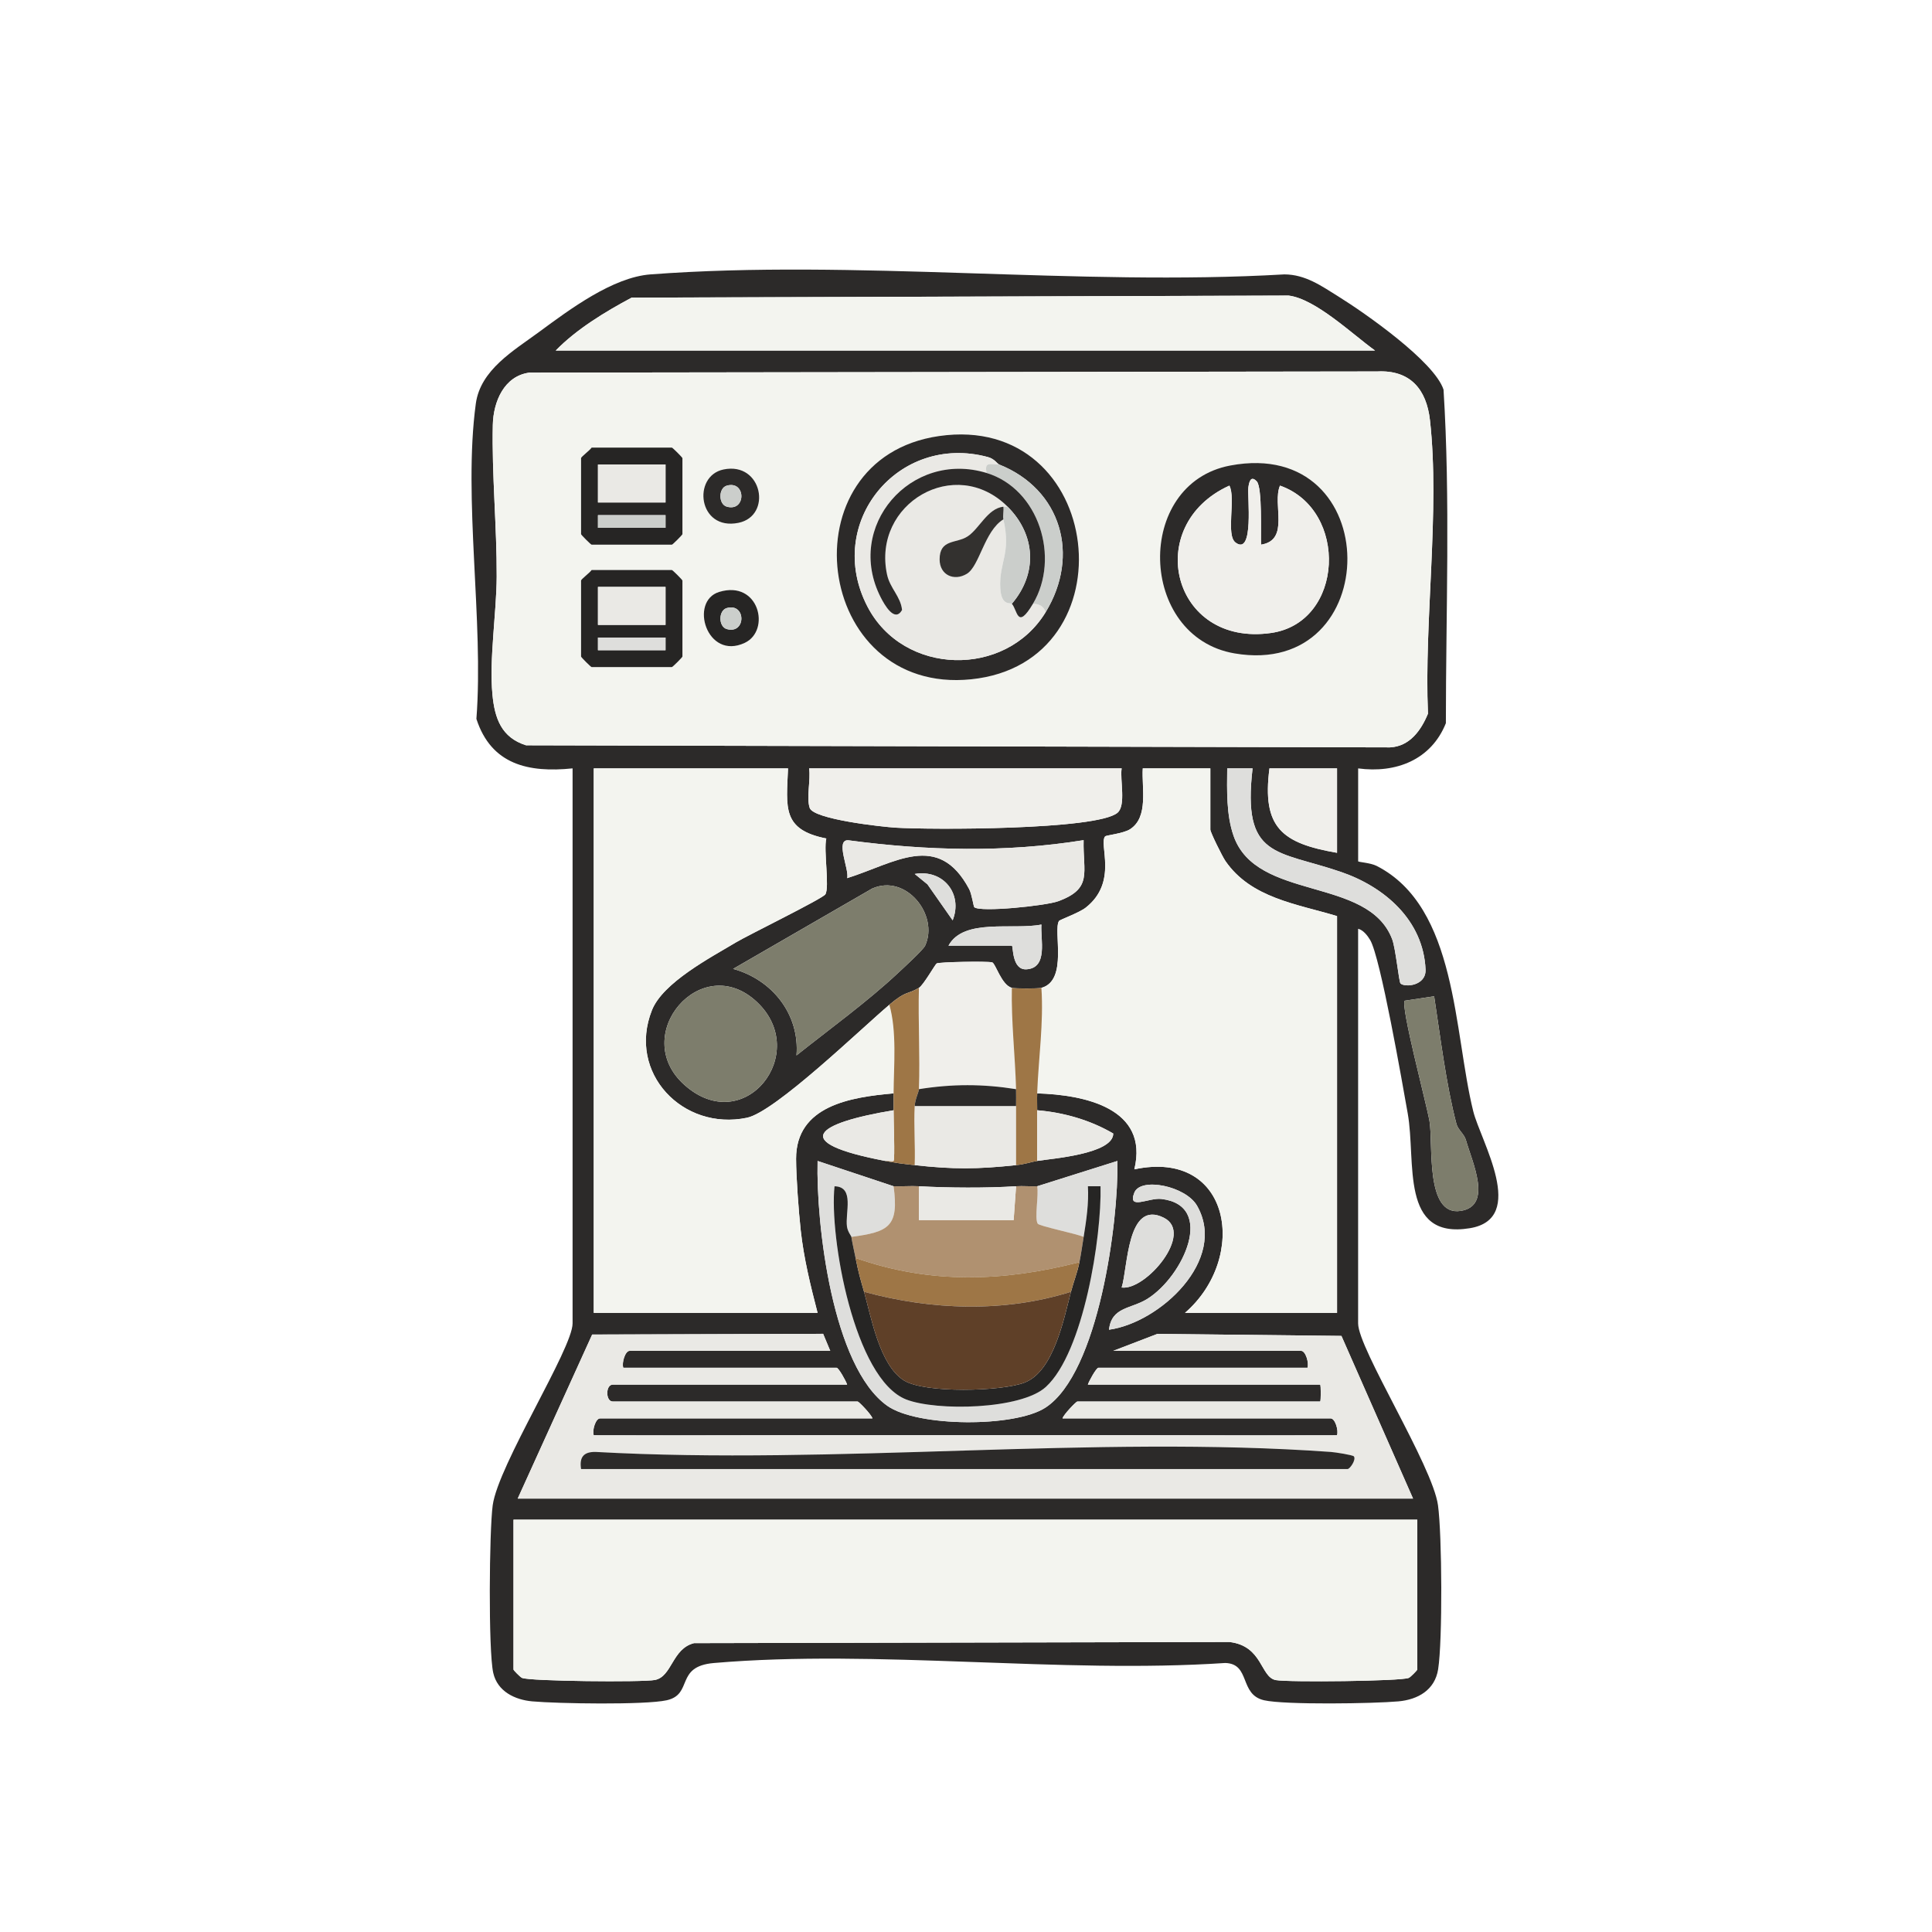
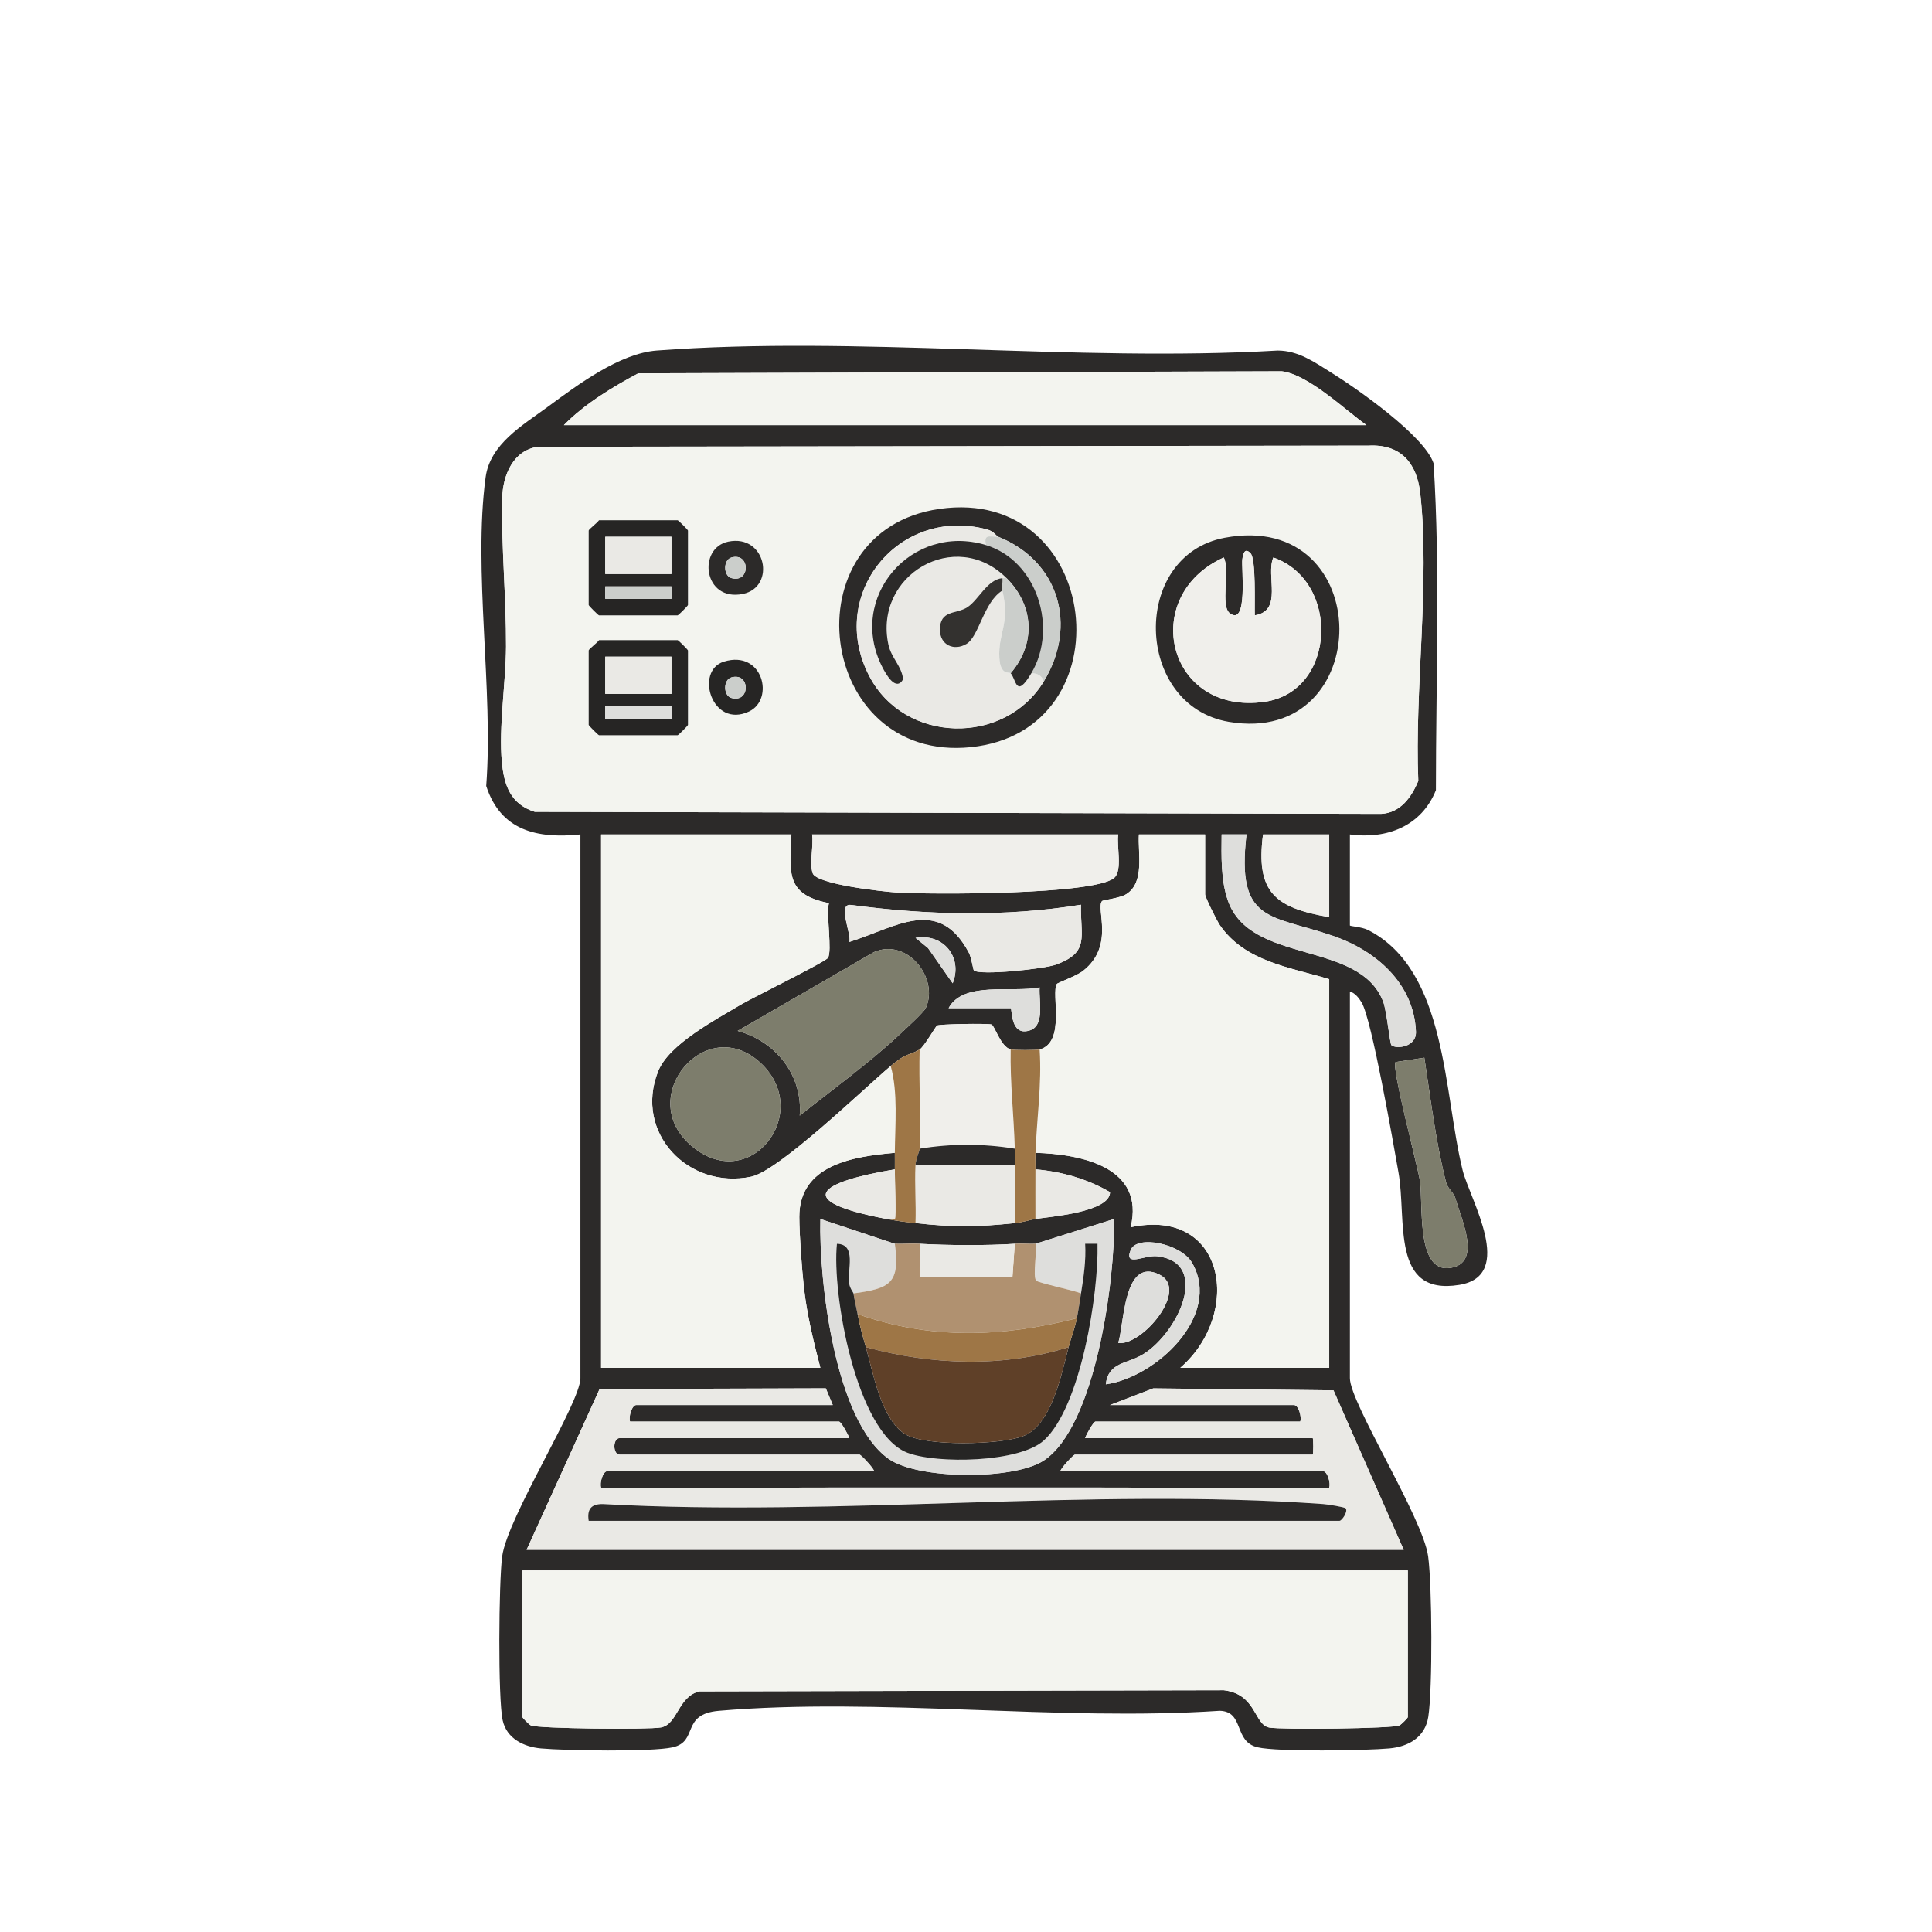
- <svg xmlns="http://www.w3.org/2000/svg" id="Layer_1" version="1.1" viewBox="0 0 128 128">
+ <svg xmlns="http://www.w3.org/2000/svg" id="Layer_1" version="1.1" viewBox="0 0 196 196">
  <defs>
-     <style>
-       .st0 {
-         fill: #dededc;
-       }
- 
-       .st1 {
-         fill: #5f4028;
-       }
- 
-       .st2 {
-         fill: #262524;
-       }
- 
-       .st3 {
-         fill: #b09170;
-       }
- 
-       .st4 {
-         fill: #9e7646;
-       }
- 
-       .st5 {
-         fill: #eae9e5;
-       }
- 
-       .st6 {
-         fill: #2c2a29;
-       }
- 
-       .st7 {
-         fill: #f3f4ef;
-       }
- 
-       .st8 {
-         fill: #cbcecb;
-       }
- 
-       .st9 {
-         fill: #33312f;
-       }
- 
-       .st10 {
-         fill: #7d7d6c;
-       }
- 
-       .st11 {
-         fill: #f0efeb;
-       }
-     </style>
+     <style>.st0{fill:#dededc}.st2{fill:#262524}.st4{fill:#9e7646}.st5{fill:#eae9e5}.st6{fill:#2c2a29}.st7{fill:#f3f4ef}.st8{fill:#cbcecb}.st10{fill:#7d7d6c}.st11{fill:#f0efeb}</style>
  </defs>
-   <path class="st6" d="M89.981,50.908v6.152c0,.063.804.094,1.225.309,5.359,2.731,5.097,11.006,6.401,16.258.487,1.962,3.617,7.114-.227,7.745-4.667.766-3.544-4.396-4.114-7.602-.353-1.985-1.806-10.347-2.49-11.494-.171-.287-.457-.662-.797-.742v26.146c0,1.682,4.93,9.413,5.292,12.049.268,1.952.308,8.97.009,10.865-.218,1.38-1.343,2.008-2.629,2.126-1.613.148-7.542.242-8.907-.074-1.657-.384-.875-2.416-2.566-2.469-10.952.73-23.068-.926-33.881.002-2.599.223-1.347,2.071-3.126,2.468-1.43.319-7.244.224-8.907.073-1.15-.104-2.309-.656-2.586-1.89-.331-1.473-.264-9.428-.035-11.102.366-2.672,5.292-10.37,5.292-12.049v-36.772c-2.924.301-5.392-.249-6.372-3.279.496-6.478-.893-14.598-.039-20.884.306-2.248,2.511-3.512,4.197-4.754,2.038-1.501,4.875-3.623,7.378-3.811,13.535-1.017,28.325.795,41.993 0,1.398.005,2.461.769,3.574,1.461,1.773,1.101,6.368,4.316,6.972,6.175.456,7.302.155,14.747.155,22.098-.972,2.43-3.31,3.334-5.817,2.995ZM91.1,23.224c-1.488-1.063-3.934-3.423-5.73-3.642l-43.523.138c-1.738.928-3.64,2.079-5.029,3.503h54.281ZM35.066,24.688c-1.671.227-2.381,1.926-2.416,3.46-.073,3.264.272,6.784.257,10.051-.011,2.412-.504,5.465-.282,7.813.15,1.587.597,2.853,2.227,3.366l57.234.138c1.309-.061,2.066-1.131,2.52-2.235-.261-6.114.803-13.465.132-19.444-.23-2.052-1.316-3.335-3.487-3.227l-56.186.078ZM58.923,66.568c-1.841,1.551-7.556,7.094-9.437,7.486-4.249.886-7.941-2.976-6.293-7.128.726-1.83,3.876-3.481,5.574-4.497.797-.476,5.734-2.893,5.914-3.177.293-.463-.127-2.931.063-3.7-2.946-.584-2.643-2.041-2.535-4.645h-12.871v36.073h14.829c-.466-1.791-.912-3.607-1.116-5.457-.135-1.225-.306-3.533-.308-4.749-.007-3.53,3.633-4.087,6.46-4.336-.003.373.005.746,0,1.119-5.16.859-6.986,2.13-.56,3.356.753.143,1.163.192,1.959.28,2.575.285,4.14.272,6.715,0,.636-.067.965-.209,1.399-.28.91-.148,5.042-.449,5.039-1.815-1.519-.889-3.273-1.394-5.039-1.541.002-.372-.014-.747,0-1.119,3.132.093,7.418.98,6.437,5.032,6.447-1.371,7.566,5.861,3.356,9.509h10.073v-26.286c-2.659-.807-5.697-1.182-7.397-3.653-.2-.29-.997-1.893-.997-2.079v-4.055h-4.477c-.082,1.269.41,3.244-.854,4.039-.434.273-1.581.398-1.637.462-.446.516.88,3.023-1.288,4.725-.437.343-1.72.801-1.772.885-.401.639.622,3.947-1.165,4.43-.209.056-1.751.056-1.959,0-.688-.187-1.083-1.636-1.305-1.69-.337-.083-3.501-.027-3.674.073-.102.06-.88,1.443-1.177,1.617-.813.476-.818.157-1.959,1.119ZM74.312,50.908h-20.705c.112.764-.191,1.938.038,2.618.256.759,4.781,1.251,5.686,1.309,2.262.143,13.341.166,14.705-.987.58-.49.155-2.182.276-2.94ZM82.987,50.906l-1.682-0c-.014,1.459-.064,3.078.423,4.473,1.518,4.349,8.909,2.663,10.504,6.84.24.628.448,2.836.556,2.939.289.272,1.707.162,1.658-.931-.147-3.264-2.721-5.47-5.597-6.457-4.274-1.467-6.563-.854-5.863-6.864ZM88.582,50.908h-4.477c-.509,3.933.836,4.962,4.477,5.593v-5.593ZM71.792,55.663c-5.165.832-10.379.702-15.547.013-.965-.129.05,1.977-.119,2.503,3.168-.993,6.037-3.127,8.086.73.174.328.285,1.149.338,1.195.402.353,4.738-.095,5.558-.395,2.313-.847,1.629-1.9,1.685-4.046ZM63.116,60.974c.693-1.742-.611-3.399-2.513-3.072l.844.689,1.669,2.383ZM52.77,69.923c2.167-1.727,4.712-3.568,6.716-5.449.366-.343,1.674-1.533,1.808-1.826.92-2.01-1.251-4.771-3.505-3.783l-9.218,5.326c2.573.704,4.421,2.998,4.198,5.731ZM62.84,62.653h4.197c.103,0-.018,1.635.979,1.566,1.44-.098.908-2.003.981-2.966-1.89.379-5.156-.449-6.157,1.399ZM50.151,66.386c-3.676-3.463-8.504,2.202-4.801,5.497,3.974,3.537,8.386-2.12,4.801-5.497ZM95.016,66.007l-1.947.293c-.294.339,1.457,6.89,1.64,7.986.252,1.511-.301,6.307,2.064,5.939,2.144-.334.765-3.224.343-4.709-.107-.374-.524-.671-.624-1.055-.684-2.616-1.064-5.758-1.476-8.454ZM59.203,78.592l-5.035-1.676c-.104,4.186.977,13.633,4.614,16.219,1.993,1.417,8.451,1.445,10.481.125,3.529-2.295,4.853-12.335,4.769-16.344l-5.315,1.676c-.464.021-.936-.03-1.399,0-1.927.125-4.5.11-6.435,0-.556-.032-1.122.022-1.679,0ZM73.473,88.097c3.366-.462,7.876-4.622,5.838-8.209-.744-1.31-3.741-1.919-4.157-.874-.474,1.191.95.322,1.789.42,3.611.422,1.466,5.109-.911,6.609-1.106.698-2.382.519-2.558,2.054ZM74.313,85.301c1.593.22,4.832-3.6,2.796-4.621-2.448-1.228-2.378,3.294-2.796,4.621ZM34.3,99.285h59.318l-4.745-10.778-12.19-.135-2.931,1.125h12.451c.296,0,.533.794.42,1.119h-13.85c-.136,0-.627.881-.7,1.119h15.389c.056,0,.056,1.119,0,1.119h-16.089c-.074,0-.914.865-.979,1.119h17.767c.298,0,.535.805.418,1.117-6.948.025-13.904-.023-20.855-.01-2.483.005-5.045.005-7.532,0-6.951-.013-13.908.035-20.855.01-.117-.312.12-1.117.418-1.117h18.047c-.065-.254-.905-1.119-.979-1.119h-16.228c-.482,0-.482-1.119,0-1.119h15.529c-.073-.238-.564-1.119-.7-1.119h-14.13c-.113-.325.124-1.119.42-1.119h13.291l-.471-1.129-15.301.048-4.934,10.868ZM93.898,100.683h-59.877v9.927c0,.048.432.493.564.555.478.223,7.984.296,8.803.138,1.145-.221,1.131-2.075,2.594-2.441l35.472-.076c2.214.259,2.043,2.33,3.07,2.524.816.154,8.341.074,8.811-.145.132-.062.564-.507.564-.555v-9.927Z" />
-   <path class="st7" d="M35.066,24.688l56.186-.078c2.171-.108,3.257,1.174,3.487,3.227.67,5.979-.394,13.33-.132,19.444-.454,1.104-1.211,2.174-2.52,2.235l-57.234-.138c-1.63-.513-2.077-1.78-2.227-3.366-.222-2.347.271-5.401.282-7.813.015-3.266-.33-6.787-.257-10.051.035-1.534.745-3.233,2.416-3.46ZM62.213,28.89c-10.24,1.477-8.331,17.194,2.137,16.114,10.684-1.102,8.866-17.702-2.137-16.114ZM39.197,29.656c-.125.187-.7.609-.7.699v5.033c0,.049.65.699.7.699h5.316c.049,0,.7-.65.7-.699v-5.033c0-.049-.65-.699-.7-.699h-5.316ZM81.514,30.841c-6.378,1.196-6.126,11.357.279,12.449,9.986,1.703,10.044-14.384-.279-12.449ZM47.937,31.103c-2.097.433-1.689,4.079.986,3.537,2.255-.457,1.591-4.069-.986-3.537ZM39.197,37.765c-.125.187-.7.609-.7.699v5.033c0,.049.65.699.7.699h5.316c.049,0,.7-.65.7-.699v-5.033c0-.049-.65-.699-.7-.699h-5.316ZM47.645,39.218c-2.001.613-.822,4.559,1.699,3.372,1.737-.818.949-4.184-1.699-3.372Z" />
-   <path class="st7" d="M93.898,100.683v9.927c0,.048-.432.493-.564.555-.469.219-7.995.299-8.811.145-1.027-.194-.856-2.265-3.07-2.524l-35.472.076c-1.463.366-1.449,2.22-2.594,2.441-.819.158-8.325.085-8.803-.138-.132-.062-.564-.507-.564-.555v-9.927h59.877Z" />
-   <path class="st7" d="M68.996,65.449c1.787-.482.763-3.791,1.165-4.43.053-.084,1.335-.541,1.772-.885,2.168-1.702.842-4.21,1.288-4.725.056-.064,1.202-.189,1.637-.462,1.264-.795.771-2.77.854-4.039h4.477v4.055c0,.186.797,1.789.997,2.079,1.7,2.471,4.738,2.846,7.397,3.653v26.286h-10.073c4.21-3.648,3.091-10.88-3.356-9.509.981-4.052-3.305-4.939-6.437-5.032.086-2.329.436-4.647.28-6.991Z" />
-   <path class="st7" d="M59.203,72.44c-2.827.249-6.467.806-6.46,4.336.002,1.215.173,3.523.308,4.749.203,1.849.65,3.665,1.116,5.457h-14.829v-36.073h12.871c-.107,2.603-.411,4.06,2.535,4.645-.19.769.23,3.237-.063,3.7-.179.284-5.117,2.7-5.914,3.177-1.698,1.015-4.847,2.667-5.574,4.497-1.648,4.151,2.044,8.014,6.293,7.128,1.881-.392,7.596-5.935,9.437-7.486.504,1.778.294,3.995.28,5.872Z" />
-   <path class="st5" d="M34.3,99.285l4.934-10.868,15.301-.048.471,1.129h-13.291c-.296,0-.533.794-.42,1.119h14.13c.136,0,.627.881.7,1.119h-15.529c-.482,0-.482,1.119,0,1.119h16.228c.074,0,.914.865.979,1.119h-18.047c-.298,0-.535.805-.418,1.117,6.948.025,13.904-.023,20.855-.01,2.487.005,5.049.005,7.532,0,6.951-.013,13.908.035,20.855.01.117-.312-.12-1.117-.418-1.117h-17.767c.065-.254.905-1.119.979-1.119h16.089c.056,0,.056-1.119,0-1.119h-15.389c.073-.238.564-1.119.7-1.119h13.85c.113-.325-.124-1.119-.42-1.119h-12.451l2.931-1.125,12.19.135,4.745,10.778h-59.318ZM38.497,97.327h50.784c.149,0,.578-.612.418-.836-.067-.094-1.236-.275-1.525-.296-15.75-1.125-32.823.882-48.713-.001-.8-.015-1.087.353-.965,1.133Z" />
-   <path class="st7" d="M91.1,23.224h-54.281c1.388-1.425,3.291-2.576,5.029-3.503l43.523-.138c1.796.218,4.242,2.578,5.73,3.642Z" />
-   <path class="st11" d="M74.312,50.908c-.121.758.304,2.45-.276,2.94-1.364,1.153-12.443,1.129-14.705.987-.905-.057-5.429-.549-5.686-1.309-.23-.68.074-1.854-.038-2.618h20.705Z" />
-   <path class="st10" d="M52.77,69.923c.223-2.733-1.625-5.027-4.198-5.731l9.218-5.326c2.254-.989,4.425,1.773,3.505,3.783-.134.293-1.442,1.483-1.808,1.826-2.005,1.881-4.549,3.722-6.716,5.449Z" />
-   <path class="st0" d="M59.203,78.592c.361,2.673-.304,3.02-2.798,3.356-.013-.079-.238-.322-.292-.676-.137-.904.53-2.65-.826-2.678-.356,3.344,1.304,12.782,4.75,14.125,1.998.779,7.603.676,9.251-.831,2.501-2.287,3.706-9.946,3.623-13.297l-.837 0c.067,1.127-.103,2.254-.281,3.357-.474-.212-2.937-.712-3.042-.876-.228-.355.08-1.904-.036-2.48l5.315-1.676c.084,4.008-1.239,14.049-4.769,16.344-2.03,1.32-8.488,1.292-10.481-.125-3.637-2.586-4.718-12.033-4.614-16.219l5.035,1.676Z" />
-   <path class="st3" d="M60.881,78.592l-.001,2.239,6.276.003.161-2.242c.463-.03.935.021,1.399,0,.116.576-.191,2.125.036,2.48.105.163,2.568.663,3.042.876-.087.543-.173,1.143-.28,1.678-5.054,1.296-9.868,1.464-14.829-.28-.095-.48-.198-.891-.28-1.398,2.494-.335,3.159-.682,2.798-3.356.557.022,1.123-.032,1.679,0Z" />
-   <path class="st11" d="M60.881,65.449c.297-.174,1.075-1.557,1.177-1.617.173-.101,3.337-.156,3.674-.073.222.054.616,1.504,1.305,1.69-.045,2.248.215,4.466.28,6.711-2.207-.351-4.226-.352-6.435,0,.081-2.227-.059-4.482,0-6.711Z" />
-   <path class="st10" d="M50.151,66.386c3.584,3.377-.828,9.034-4.801,5.497-3.702-3.295,1.125-8.96,4.801-5.497Z" />
-   <path class="st5" d="M71.792,55.663c-.056,2.146.628,3.199-1.685,4.046-.819.3-5.155.748-5.558.395-.053-.046-.163-.867-.338-1.195-2.049-3.857-4.918-1.723-8.086-.73.169-.526-.846-2.631.119-2.503,5.168.69,10.382.819,15.547-.013Z" />
-   <path class="st0" d="M82.987,50.906c-.701,6.01,1.589,5.397,5.863,6.864,2.876.987,5.45,3.193,5.597,6.457.049,1.093-1.369,1.203-1.658.931-.109-.103-.317-2.311-.556-2.939-1.596-4.176-8.986-2.49-10.504-6.84-.487-1.395-.438-3.015-.423-4.473l1.682 0Z" />
-   <path class="st10" d="M95.016,66.007c.413,2.697.792,5.838,1.476,8.454.1.383.517.68.624,1.055.423,1.485,1.802,4.375-.343,4.709-2.365.368-1.812-4.428-2.064-5.939-.182-1.095-1.934-7.647-1.64-7.986l1.947-.293Z" />
-   <path class="st5" d="M67.317,73.279c.002,1.302-.002,2.613,0,3.915-2.575.272-4.14.285-6.715,0,.047-1.297-.067-2.62,0-3.915h6.715Z" />
-   <path class="st11" d="M88.582,50.908v5.593c-3.641-.631-4.986-1.659-4.477-5.593h4.477Z" />
-   <path class="st4" d="M68.996,65.449c.157,2.344-.194,4.662-.28,6.991-.014.372.002.746,0,1.119-.007,1.116.005,2.24,0,3.356-.434.071-.763.213-1.399.28-.002-1.302.002-2.613,0-3.915-.001-.372.011-.747,0-1.119-.064-2.246-.325-4.463-.28-6.711.208.056,1.75.056,1.959,0Z" />
-   <path class="st4" d="M60.881,65.449c-.059,2.229.081,4.484,0,6.711-.007.19-.256.65-.28,1.119-.067,1.295.047,2.617,0,3.915-.796-.088-1.206-.136-1.959-.28.157-.025.525.048.559.002.101-.134-.007-2.787.001-3.358.005-.373-.003-.746,0-1.119.014-1.878.225-4.095-.28-5.872,1.141-.962,1.145-.642,1.959-1.119Z" />
-   <path class="st5" d="M67.317,78.592l-.161,2.242-6.276-.003.001-2.239c1.935.11,4.508.125,6.435,0Z" />
-   <path class="st0" d="M73.473,88.097c.177-1.535,1.453-1.356,2.558-2.054,2.377-1.5,4.523-6.187.911-6.609-.839-.098-2.263.771-1.789-.42.416-1.045,3.413-.436,4.157.874,2.038,3.587-2.473,7.747-5.838,8.209Z" />
-   <path class="st5" d="M68.716,73.558c1.766.147,3.521.652,5.039,1.541.002,1.366-4.129,1.667-5.039,1.815.005-1.116-.007-2.24,0-3.356Z" />
-   <path class="st5" d="M59.203,73.558c-.008.571.1,3.224-.001,3.358-.034.046-.402-.027-.559-.002-6.426-1.225-4.601-2.497.56-3.356Z" />
-   <path class="st0" d="M74.313,85.301c.418-1.328.348-5.849,2.796-4.621,2.035,1.021-1.204,4.841-2.796,4.621Z" />
-   <path class="st0" d="M62.84,62.653c1-1.848,4.267-1.02,6.157-1.399-.072.963.459,2.868-.981,2.966-.997.068-.876-1.566-.979-1.566h-4.197Z" />
-   <path class="st0" d="M63.116,60.974l-1.669-2.383-.844-.689c1.901-.327,3.206,1.33,2.513,3.072Z" />
-   <path class="st6" d="M62.213,28.89c11.003-1.588,12.821,15.012,2.137,16.114-10.468,1.08-12.377-14.637-2.137-16.114ZM69.275,40.561c2.3-3.773,1.036-8.143-3.078-9.787-.14-.056-.296-.371-.752-.494-5.946-1.6-10.851,4.375-7.972,9.912,2.383,4.583,9.141,4.734,11.802.369Z" />
-   <path class="st6" d="M81.514,30.841c10.322-1.935,10.264,14.153.279,12.449-6.405-1.093-6.657-11.254-.279-12.449ZM83.263,31.892c-.394-.415-.508.029-.557.415-.071.552.388,4.544-.842,3.643-.672-.492.03-2.941-.415-3.776-5.784,2.619-3.809,10.712,2.772,9.761,4.836-.699,5.144-8.154.582-9.761-.528,1.227.682,3.608-1.256,3.912-.027-.728.093-3.796-.284-4.193Z" />
-   <path class="st2" d="M39.197,37.765h5.316c.049,0,.7.65.7.699v5.033c0,.049-.65.699-.7.699h-5.316c-.049,0-.7-.65-.7-.699v-5.033c0-.09.574-.512.7-.699ZM44.093,38.884h-4.477v2.517h4.477v-2.517ZM44.093,42.239h-4.477v.839h4.477v-.839Z" />
-   <path class="st2" d="M39.197,29.656h5.316c.049,0,.7.65.7.699v5.033c0,.049-.65.699-.7.699h-5.316c-.049,0-.7-.65-.7-.699v-5.033c0-.09.574-.512.7-.699ZM44.093,30.774h-4.477v2.517h4.477v-2.517ZM44.093,34.13h-4.477v.839h4.477v-.839Z" />
-   <path class="st6" d="M47.937,31.103c2.577-.532,3.241,3.08.986,3.537-2.675.542-3.083-3.104-.986-3.537ZM48.153,32.175c-.563.158-.563,1.235,0,1.393,1.287.361,1.287-1.753,0-1.393Z" />
-   <path class="st2" d="M47.645,39.218c2.648-.811,3.436,2.555,1.699,3.372-2.521,1.186-3.699-2.759-1.699-3.372ZM48.153,40.285c-.563.158-.563,1.235,0,1.393,1.287.361,1.287-1.753,0-1.393Z" />
-   <path class="st6" d="M38.497,97.327c-.122-.78.165-1.148.965-1.133,15.889.883,32.963-1.124,48.713.001.288.021,1.458.202,1.525.296.16.224-.269.836-.418.836h-50.784Z" />
-   <path class="st2" d="M56.405,81.948c.082.508.185.918.28,1.398.193.978.306,1.347.56,2.237.477,1.676,1.022,4.861,2.651,5.88,1.368.855,6.459.728,7.986.137,1.937-.749,2.603-4.232,3.073-6.017.172-.655.425-1.282.56-1.957.107-.534.192-1.135.28-1.678.178-1.103.348-2.23.281-3.357l.837-0c.082,3.352-1.123,11.01-3.623,13.297-1.648,1.507-7.253,1.61-9.251.831-3.446-1.343-5.106-10.781-4.75-14.125,1.356.027.689,1.774.826,2.678.054.355.279.598.292.676Z" />
-   <path class="st4" d="M71.514,83.625c-.135.676-.387,1.303-.56,1.957-4.419,1.396-9.269,1.219-13.71,0-.253-.89-.366-1.259-.56-2.237,4.961,1.744,9.776,1.575,14.829.28Z" />
-   <path class="st6" d="M67.317,72.16c.011.372-.001.746,0,1.119h-6.715c.024-.468.273-.929.28-1.119,2.209-.352,4.228-.351,6.435,0Z" />
-   <path class="st5" d="M66.198,30.774c-.662-.012-.97-.188-.839.559-5.014-1.521-9.42,3.539-7.002,8.256.234.457.913,1.694,1.407.826-.089-.9-.798-1.433-.995-2.355-1.001-4.705,4.534-7.944,7.989-4.49h-.28c-1.049.113-1.588,1.455-2.369,1.967-.747.489-1.861.157-1.856,1.531.004,1.036.96,1.459,1.805.948.842-.509,1.163-2.843,2.42-3.607.528,2.292-.297,2.827-.206,4.55.064,1.221.682.95.766,1.043.383.424.345,1.77,1.399,0,.408.004.718.158.839.559-2.661,4.365-9.42,4.215-11.802-.369-2.879-5.538,2.027-11.513,7.972-9.912.456.123.612.438.752.494Z" />
-   <path class="st8" d="M66.198,30.774c4.114,1.644,5.378,6.015,3.078,9.787-.122-.401-.431-.555-.839-.559,1.809-3.036.412-7.61-3.078-8.669-.131-.748.177-.571.839-.559Z" />
-   <path class="st11" d="M83.263,31.892c.377.398.257,3.465.284,4.193,1.938-.304.727-2.685,1.256-3.912,4.562,1.607,4.254,9.062-.582,9.761-6.581.951-8.556-7.142-2.772-9.761.445.835-.257,3.284.415,3.776,1.23.901.771-3.091.842-3.643.049-.386.164-.83.557-.415Z" />
-   <rect class="st5" x="39.617" y="38.884" width="4.477" height="2.517" />
-   <rect class="st0" x="39.617" y="42.239" width="4.477" height=".839" />
-   <rect class="st5" x="39.617" y="30.774" width="4.477" height="2.517" />
-   <rect class="st8" x="39.617" y="34.13" width="4.477" height=".839" />
-   <path class="st8" d="M48.153,32.175c1.287-.361,1.287,1.753,0,1.393-.563-.158-.563-1.235,0-1.393Z" />
-   <path class="st8" d="M48.153,40.285c1.287-.361,1.287,1.753,0,1.393-.563-.158-.563-1.235,0-1.393Z" />
-   <path class="st1" d="M70.954,85.583c-.47,1.785-1.137,5.268-3.073,6.017-1.528.591-6.619.718-7.986-.137-1.628-1.018-2.173-4.204-2.651-5.88,4.441,1.219,9.291,1.396,13.71,0Z" />
-   <path class="st6" d="M65.358,31.333c3.49,1.059,4.887,5.633,3.078,8.669-1.054,1.77-1.016.424-1.399,0,1.732-2.024,1.572-4.581-.28-6.432-3.456-3.454-8.991-.214-7.989,4.49.196.923.906,1.455.995,2.355-.494.867-1.173-.37-1.407-.826-2.418-4.717,1.988-9.778,7.002-8.256Z" />
-   <path class="st8" d="M67.037,40.002c-.084-.093-.701.179-.766-1.043-.091-1.723.734-2.258.206-4.55-.054-.236.037-.576,0-.839h.28c1.852,1.851,2.012,4.407.28,6.432Z" />
-   <path class="st9" d="M66.477,33.57c.037.263-.054.603,0,.839-1.257.764-1.578,3.097-2.42,3.607-.844.511-1.801.088-1.805-.948-.005-1.373,1.109-1.041,1.856-1.531.78-.512,1.32-1.854,2.369-1.967Z" />
+   <path d="M136.946 84.656v9.228c0 .094 1.206.14 1.839.463 8.04 4.095 7.645 16.51 9.601 24.386.732 2.943 5.427 10.672-.339 11.617-7.002 1.15-5.316-6.594-6.171-11.403-.528-2.977-2.709-15.52-3.735-17.24-.255-.43-.684-.994-1.194-1.112v39.219c0 2.523 7.395 14.12 7.937 18.073.402 2.928.462 13.455.013 16.298-.327 2.07-2.014 3.013-3.943 3.19-2.42.222-11.314.363-13.36-.11-2.485-.575-1.313-3.625-3.848-3.706-16.429 1.095-34.602-1.389-50.82.003-3.9.335-2.021 3.108-4.691 3.704-2.145.477-10.866.336-13.36.11-1.726-.158-3.463-.986-3.878-2.836-.496-2.21-.396-14.142-.052-16.653.548-4.008 7.937-15.555 7.937-18.073V84.656c-4.385.45-8.087-.375-9.557-4.92.743-9.717-1.34-21.897-.059-31.326.459-3.372 3.767-5.268 6.296-7.131 3.056-2.25 7.31-5.435 11.066-5.717 20.305-1.525 42.488 1.191 62.992 0 2.095.008 3.69 1.155 5.36 2.192 2.66 1.651 9.553 6.474 10.459 9.262.684 10.953.232 22.12.234 33.147-1.458 3.645-4.965 5.001-8.726 4.493m1.68-41.526c-2.232-1.595-5.901-5.135-8.595-5.463l-65.284.208c-2.607 1.39-5.46 3.117-7.542 5.255zm-84.051 2.196c-2.505.34-3.572 2.889-3.624 5.19-.11 4.896.41 10.176.385 15.075-.016 3.62-.756 8.199-.423 11.72.225 2.38.896 4.28 3.341 5.05l85.851.207c1.962-.092 3.099-1.697 3.78-3.353-.391-9.17 1.203-20.197.198-29.166-.345-3.078-1.974-5.002-5.229-4.84zm35.786 62.82c-2.76 2.325-11.334 10.64-14.156 11.229-6.373 1.329-11.91-4.466-9.44-10.692 1.09-2.745 5.815-5.222 8.362-6.746 1.194-.714 8.6-4.34 8.869-4.764.44-.694-.19-4.398.095-5.55-4.42-.877-3.965-3.063-3.803-6.967H60.981v54.108h22.245c-.7-2.687-1.37-5.41-1.674-8.186-.202-1.837-.459-5.3-.462-7.122-.01-5.295 5.45-6.13 9.69-6.504-.004.56.008 1.12 0 1.677-7.74 1.29-10.479 3.195-.84 5.034 1.13.216 1.745.288 2.939.42 3.86.428 6.21.407 10.072 0 .954-.1 1.448-.315 2.099-.42 1.365-.222 7.563-.675 7.56-2.722-2.28-1.334-4.911-2.091-7.56-2.31.003-.56-.021-1.122 0-1.68 4.698.14 11.127 1.471 9.655 7.55 9.67-2.056 11.349 8.79 5.034 14.263h15.11V99.336c-3.99-1.21-8.546-1.773-11.096-5.48-.3-.434-1.495-2.839-1.495-3.12v-6.08h-6.717c-.123 1.903.615 4.866-1.281 6.06-.651.408-2.37.595-2.454.691-.67.774 1.32 4.535-1.932 7.088-.657.516-2.58 1.201-2.66 1.327-.6.96.935 5.922-1.746 6.645-.315.084-2.626.084-2.938 0-1.032-.28-1.625-2.454-1.956-2.535-.506-.124-5.253-.042-5.511.11-.155.09-1.32 2.164-1.767 2.425-1.22.714-1.226.236-2.937 1.679m23.083-23.49H82.386c.168 1.146-.288 2.907.057 3.927.384 1.14 7.172 1.876 8.529 1.963 3.393.213 20.012.25 22.058-1.48.87-.735.232-3.273.413-4.41m13.013-.003h-2.523c-.021 2.19-.094 4.618.636 6.71 2.277 6.524 13.364 3.995 15.756 10.26.36.941.672 4.255.834 4.408.435.408 2.562.243 2.487-1.395-.22-4.898-4.081-8.205-8.395-9.687-6.412-2.2-9.845-1.281-8.795-10.296m8.392.003h-6.715c-.765 5.9 1.254 7.443 6.716 8.39zm-25.185 7.132c-7.747 1.248-15.566 1.053-23.32.02-1.447-.194.075 2.964-.178 3.754 4.751-1.49 9.055-4.692 12.128 1.095.262.492.428 1.722.508 1.793.603.53 7.107-.143 8.335-.593 3.47-1.27 2.444-2.85 2.528-6.069M96.65 99.753c1.039-2.611-.919-5.097-3.77-4.606l1.266 1.033zm-15.52 13.425c3.251-2.59 7.067-5.35 10.075-8.173.548-.515 2.51-2.3 2.713-2.74 1.38-3.014-1.878-7.156-5.258-5.672l-13.827 7.989c3.86 1.056 6.63 4.497 6.297 8.596m15.106-10.905h6.295c.155 0-.027 2.451 1.469 2.35 2.16-.148 1.362-3.005 1.47-4.45-2.834.57-7.734-.672-9.234 2.1m-19.034 5.6c-5.514-5.195-12.754 3.303-7.201 8.245 5.959 5.306 12.577-3.18 7.201-8.245m67.298-.569-2.92.44c-.442.508 2.186 10.335 2.46 11.979.377 2.265-.452 9.46 3.095 8.907 3.218-.501 1.149-4.836.515-7.062-.161-.563-.786-1.008-.936-1.583-1.026-3.924-1.595-8.635-2.214-12.68m-53.72 18.877-7.552-2.516c-.156 6.28 1.465 20.45 6.919 24.33 2.99 2.124 12.677 2.166 15.722.186 5.295-3.442 7.279-18.502 7.153-24.516l-7.972 2.516c-.696.03-1.404-.045-2.1 0-2.89.187-6.75.165-9.653 0-.834-.048-1.681.033-2.517 0m21.405 14.257c5.048-.694 11.813-6.933 8.757-12.315-1.116-1.965-5.613-2.878-6.237-1.31-.711 1.786 1.425.482 2.685.63 5.415.632 2.198 7.664-1.368 9.914-1.659 1.046-3.573.777-3.837 3.081m1.26-4.194c2.39.33 7.247-5.4 4.194-6.93-3.672-1.843-3.567 4.94-4.194 6.93m-60.02 20.976h88.978l-7.118-16.167-18.285-.202-4.395 1.689h18.675c.446 0 .8 1.19.63 1.677h-20.775c-.204 0-.94 1.32-1.05 1.678h23.085c.083 0 .083 1.677 0 1.677h-24.133c-.112 0-1.372 1.298-1.47 1.679h26.652c.447 0 .802 1.207.627 1.675-10.421.038-20.856-.034-31.283-.015-3.724.006-7.567.006-11.298 0-10.425-.02-20.86.053-31.282.015-.176-.468.18-1.675.627-1.675h27.072c-.1-.381-1.358-1.679-1.47-1.679H62.87c-.725 0-.723-1.677 0-1.677h23.293c-.11-.357-.846-1.678-1.05-1.678H63.918c-.17-.488.186-1.677.63-1.677h19.935l-.705-1.695-22.95.073zm89.398 2.097H53.006v14.89c0 .074.647.74.845.833.717.336 11.976.444 13.206.207 1.715-.33 1.694-3.112 3.889-3.661l53.208-.114c3.321.39 3.066 3.495 4.605 3.786 1.224.23 12.513.112 13.217-.218.197-.093.845-.759.845-.832z" class="st6" />
+   <path d="m54.575 45.326 84.279-.117c3.254-.162 4.883 1.762 5.228 4.84 1.006 8.97-.589 19.995-.197 29.166-.681 1.656-1.818 3.261-3.78 3.353l-85.851-.207c-2.445-.77-3.116-2.67-3.341-5.05-.333-3.521.405-8.1.423-11.719.024-4.9-.495-10.18-.385-15.075.052-2.302 1.117-4.85 3.624-5.19m40.72 6.303c-15.36 2.217-12.496 25.791 3.206 24.171 16.025-1.653 13.298-26.553-3.206-24.17m-34.524 1.148c-.187.28-1.05.912-1.05 1.049v7.55c0 .074.975 1.05 1.05 1.05h7.974c.075 0 1.05-.976 1.05-1.05v-7.55c0-.075-.975-1.05-1.05-1.05zm63.476 1.778c-9.569 1.794-9.191 17.035.416 18.675 14.98 2.554 15.067-21.578-.416-18.675m-50.366.393c-3.144.65-2.532 6.12 1.479 5.305 3.384-.685 2.387-6.105-1.479-5.305m-13.11 9.993c-.187.28-1.05.913-1.05 1.05v7.55c0 .073.975 1.048 1.05 1.048h7.974c.075 0 1.05-.975 1.05-1.05v-7.55c0-.075-.975-1.048-1.05-1.048zm12.672 2.18c-3 .919-1.233 6.84 2.549 5.059 2.605-1.227 1.423-6.276-2.55-5.06m69.38 92.196v14.89c0 .074-.648.74-.846.833-.705.33-11.992.45-13.215.218-1.54-.29-1.285-3.398-4.605-3.786l-53.209.114c-2.195.549-2.174 3.33-3.89 3.661-1.23.237-12.489.13-13.206-.207-.198-.093-.844-.759-.844-.832v-14.89zm-37.353-52.85c2.681-.724 1.145-5.686 1.747-6.646.079-.126 2.002-.811 2.659-1.327 3.252-2.553 1.263-6.315 1.932-7.088.082-.096 1.803-.283 2.454-.693 1.896-1.192 1.158-4.155 1.281-6.06h6.715v6.084c0 .28 1.196 2.684 1.496 3.119 2.55 3.706 7.107 4.269 11.096 5.48v39.428h-15.11c6.315-5.472 4.635-16.32-5.034-14.263 1.47-6.078-4.957-7.41-9.655-7.548.128-3.495.653-6.97.42-10.487m-14.69 10.487c-4.24.375-9.7 1.209-9.69 6.504.003 1.822.26 5.284.462 7.122.305 2.775.975 5.499 1.673 8.185H60.98v-54.11h19.308c-.163 3.905-.617 6.09 3.802 6.968-.285 1.152.345 4.856-.095 5.55-.27.425-7.675 4.05-8.869 4.764-2.547 1.524-7.272 4.002-8.361 6.746-2.472 6.226 3.066 12.02 9.44 10.692 2.82-.588 11.393-8.903 14.155-11.23.756 2.666.441 5.992.42 8.809" class="st7" />
+   <path d="m53.426 157.221 7.4-16.302 22.95-.073.709 1.695H64.548c-.444 0-.8 1.19-.63 1.677h21.195c.204 0 .94 1.32 1.05 1.678H62.868c-.722 0-.723 1.677 0 1.677h24.345c.111 0 1.37 1.298 1.469 1.679H61.61c-.448 0-.803 1.207-.628 1.675 10.422.038 20.856-.034 31.283-.015 3.73.006 7.575.006 11.298 0 10.426-.02 20.862.053 31.282.015.176-.468-.18-1.675-.627-1.675h-26.65c.097-.381 1.357-1.679 1.468-1.679h24.134c.083 0 .083-1.677 0-1.677h-23.085c.11-.357.846-1.678 1.05-1.678h20.775c.17-.488-.185-1.677-.63-1.677h-18.675l4.395-1.69 18.285.203 7.117 16.167zm6.295-2.937h76.176c.225 0 .867-.916.629-1.254-.101-.14-1.856-.412-2.288-.444-23.625-1.687-49.234 1.323-73.07 0-1.2-.024-1.63.528-1.447 1.698" class="st5" />
+   <path d="M138.626 43.13H57.203c2.082-2.138 4.935-3.864 7.542-5.255l65.285-.208c2.694.328 6.363 3.868 8.595 5.463" class="st7" />
+   <path d="M113.444 84.656c-.18 1.137.455 3.675-.415 4.41-2.045 1.73-18.664 1.695-22.057 1.48-1.357-.087-8.145-.825-8.529-1.963-.345-1.02.111-2.781-.057-3.927z" class="st11" />
+   <path d="M81.13 113.178c.335-4.1-2.437-7.54-6.296-8.596l13.826-7.99c3.38-1.483 6.638 2.66 5.258 5.674-.202.44-2.164 2.224-2.713 2.739-3.008 2.823-6.824 5.583-10.074 8.175" class="st10" />
+   <path d="M90.78 126.182c.542 4.01-.456 4.53-4.197 5.034-.02-.12-.357-.483-.438-1.016-.205-1.354.795-3.975-1.239-4.017-.534 5.018 1.956 19.175 7.125 21.19 2.997 1.168 11.404 1.013 13.876-1.249 3.75-3.429 5.56-14.917 5.437-19.945h-1.256c.099 1.69-.156 3.382-.421 5.037-.711-.32-4.406-1.07-4.563-1.314-.341-.533.12-2.856-.054-3.72l7.972-2.516c.126 6.014-1.86 21.075-7.153 24.516-3.045 1.98-12.732 1.938-15.72-.187-5.456-3.88-7.077-18.05-6.921-24.329z" class="st0" />
+   <path d="m93.297 126.182-.001 3.357 9.413.006.24-3.363c.697-.045 1.405.03 2.1 0 .174.864-.286 3.187.054 3.72.158.244 3.853.994 4.564 1.314-.133.813-.26 1.714-.42 2.515-7.582 1.944-14.803 2.198-22.246-.42-.14-.72-.295-1.335-.42-2.095 3.743-.504 4.74-1.025 4.199-5.034.835.033 1.683-.048 2.517 0" style="fill:#b09170" />
+   <path d="M93.297 106.467c.447-.26 1.613-2.335 1.767-2.425.258-.15 5.006-.234 5.511-.11.331.081.924 2.255 1.956 2.535-.068 3.372.322 6.7.42 10.067a29.7 29.7 0 0 0-9.654 0c.123-3.34-.088-6.723 0-10.067" class="st11" />
+   <path d="M77.202 107.873c5.376 5.065-1.242 13.55-7.201 8.245-5.554-4.942 1.687-13.44 7.201-8.245" class="st10" />
+   <path d="M109.664 91.788c-.085 3.22.941 4.8-2.528 6.07-1.23.45-7.732 1.121-8.335.592-.08-.07-.247-1.3-.508-1.793-3.073-5.787-7.377-2.584-12.129-1.095.255-.79-1.269-3.948.18-3.754 7.753 1.035 15.572 1.23 23.32-.02" class="st5" />
+   <path d="M126.456 84.653c-1.05 9.015 2.385 8.097 8.795 10.296 4.313 1.48 8.174 4.79 8.395 9.685.075 1.64-2.053 1.805-2.487 1.397-.162-.153-.474-3.467-.834-4.409-2.392-6.264-13.479-3.735-15.756-10.26-.73-2.09-.657-4.52-.636-6.71z" class="st0" />
+   <path d="M144.5 107.304c.619 4.046 1.188 8.757 2.214 12.681.15.575.775 1.02.936 1.583.634 2.226 2.703 6.56-.515 7.062-3.547.553-2.718-6.642-3.096-8.907-.273-1.644-2.901-11.47-2.46-11.98z" class="st10" />
+   <path d="M102.951 118.212c.003 1.953-.003 3.92 0 5.873-3.862.406-6.21.427-10.072 0 .07-1.947-.101-3.93 0-5.873z" class="st5" />
+   <path d="M134.849 84.656v8.388c-5.462-.947-7.48-2.49-6.716-8.39z" class="st11" />
+   <path d="M105.47 106.467c.233 3.516-.292 6.993-.42 10.485-.022.558.002 1.12 0 1.68-.011 1.673.007 3.36 0 5.033-.652.105-1.145.32-2.1.42 0-1.953.004-3.92 0-5.873 0-.56.017-1.12 0-1.678-.097-3.368-.487-6.695-.419-10.067.312.084 2.625.084 2.939 0m-12.173 0c-.088 3.345.123 6.726 0 10.067-.01.285-.382.975-.42 1.678-.099 1.943.072 3.926 0 5.873a32 32 0 0 1-2.937-.42c.236-.038.788.072.84.003.15-.201-.012-4.18 0-5.037.008-.558-.004-1.118 0-1.677.021-2.817.336-6.143-.42-8.808 1.71-1.443 1.718-.965 2.937-1.679" class="st4" />
+   <path d="m102.951 126.182-.241 3.363-9.415-.006.002-3.357c2.902.165 6.763.187 9.654 0" class="st5" />
+   <path d="M112.185 140.44c.264-2.305 2.178-2.036 3.837-3.082 3.566-2.25 6.785-9.282 1.367-9.915-1.257-.147-3.395 1.157-2.684-.63.624-1.567 5.121-.654 6.237 1.311 3.056 5.382-3.71 11.62-8.757 12.315" class="st0" />
+   <path d="M105.05 118.63c2.648.221 5.28.979 7.56 2.312.002 2.05-6.196 2.5-7.56 2.723.007-1.674-.011-3.36 0-5.034m-14.27 0c-.012.856.15 4.836 0 5.037-.052.069-.604-.04-.84-.003-9.639-1.838-6.9-3.744.84-5.034" class="st5" />
+   <path d="M113.445 136.245c.627-1.99.522-8.773 4.194-6.93 3.053 1.53-1.804 7.26-4.194 6.93m-17.21-33.972c1.5-2.772 6.401-1.53 9.236-2.1-.11 1.445.689 4.302-1.471 4.45-1.496.101-1.315-2.35-1.469-2.35zm.415-2.518-2.504-3.575-1.266-1.035c2.852-.489 4.809 1.995 3.77 4.61" class="st0" />
+   <path d="M95.295 51.629c16.505-2.382 19.232 22.518 3.206 24.17-15.703 1.62-18.566-21.953-3.206-24.17m10.593 17.506c3.45-5.658 1.556-12.214-4.615-14.68-.21-.084-.444-.557-1.128-.741-8.92-2.4-16.278 6.562-11.96 14.87 3.575 6.874 13.712 7.1 17.703.551m18.358-14.58c15.484-2.902 15.397 21.23.418 18.675-9.608-1.64-9.986-16.88-.418-18.675m2.624 1.577c-.591-.623-.762.045-.837.622-.105.828.582 6.816-1.261 5.465-1.009-.738.044-4.41-.623-5.664-8.677 3.93-5.715 16.068 4.158 14.64 7.254-1.047 7.716-12.23.873-14.64-.794 1.84 1.023 5.412-1.884 5.868-.04-1.094.14-5.694-.426-6.291" class="st6" />
+   <path d="M60.771 64.941h7.974c.075 0 1.05.975 1.05 1.05v7.55c0 .073-.975 1.048-1.05 1.048h-7.974c-.075 0-1.05-.975-1.05-1.05v-7.55c0-.134.863-.767 1.05-1.048m7.344 1.679h-6.714v3.774h6.714zm0 5.032h-6.714v1.26h6.714zm-7.344-18.874h7.974c.075 0 1.05.975 1.05 1.048v7.55c0 .075-.975 1.05-1.05 1.05h-7.974c-.075 0-1.05-.975-1.05-1.05v-7.55c0-.135.863-.768 1.05-1.05m7.344 1.677h-6.714v3.776h6.714zm0 5.034h-6.714v1.259h6.714z" class="st2" />
+   <path d="M73.881 54.948c3.866-.798 4.863 4.62 1.479 5.306-4.011.813-4.623-4.656-1.479-5.306m.324 1.608c-.843.237-.843 1.853 0 2.09 1.93.54 1.93-2.631 0-2.09" class="st6" />
+   <path d="M73.443 67.12c3.972-1.216 5.154 3.833 2.549 5.06-3.782 1.78-5.55-4.14-2.55-5.06m.762 1.601c-.843.236-.843 1.851 0 2.088 1.93.54 1.93-2.63 0-2.088" class="st2" />
+   <path d="M59.721 154.284c-.183-1.17.248-1.722 1.448-1.698 23.835 1.323 49.444-1.687 73.069 0 .432.032 2.187.303 2.288.444.24.338-.406 1.254-.629 1.254z" class="st6" />
+   <path d="M86.583 131.216c.123.76.278 1.375.42 2.097.29 1.467.459 2.02.839 3.355.715 2.514 1.532 7.29 3.974 8.82 2.054 1.283 9.69 1.092 11.981.206 2.906-1.125 3.905-6.35 4.61-9.026.259-.982.637-1.923.84-2.937.16-.8.287-1.702.42-2.515.265-1.655.52-3.345.42-5.037h1.256c.124 5.028-1.684 16.515-5.435 19.945-2.473 2.262-10.88 2.415-13.877 1.248-5.169-2.014-7.659-16.171-7.125-21.189 2.034.042 1.034 2.663 1.239 4.017.081.533.419.897.438 1.016" class="st2" />
+   <path d="M109.247 133.731c-.203 1.014-.581 1.955-.84 2.937-6.629 2.094-13.904 1.829-20.566 0-.379-1.335-.548-1.89-.84-3.355 7.443 2.616 14.664 2.362 22.245.42" class="st4" />
+   <path d="M102.951 116.534c.015.558 0 1.119 0 1.678H92.879c.035-.702.407-1.393.42-1.678a29.7 29.7 0 0 1 9.652 0" class="st6" />
+   <path d="M101.273 54.455c-.994-.017-1.456-.282-1.26.84-7.522-2.283-14.13 5.308-10.504 12.384.351.684 1.37 2.54 2.111 1.239-.135-1.35-1.199-2.15-1.493-3.533-1.503-7.057 6.8-11.916 11.985-6.735h-.42c-1.575.168-2.383 2.183-3.555 2.95-1.119.734-2.79.236-2.782 2.296.006 1.554 1.44 2.188 2.706 1.422 1.263-.765 1.744-4.263 3.63-5.41.792 3.437-.444 4.241-.309 6.824.097 1.833 1.023 1.425 1.149 1.565.574.637.517 2.655 2.1 0 .61.006 1.075.237 1.257.84-3.992 6.547-14.13 6.32-17.703-.555-4.319-8.306 3.04-17.268 11.96-14.868.683.184.916.657 1.127.74" class="st5" />
+   <path d="M101.273 54.455c6.17 2.466 8.066 9.022 4.615 14.68-.182-.6-.645-.832-1.259-.838 2.714-4.554.618-11.415-4.617-13.004-.195-1.12.267-.855 1.26-.838" class="st8" />
+   <path d="M126.87 56.132c.566.597.386 5.197.426 6.29 2.907-.455 1.09-4.027 1.884-5.867 6.843 2.41 6.381 13.593-.873 14.64-9.873 1.428-12.835-10.71-4.158-14.64.668 1.252-.385 4.926.623 5.664 1.845 1.351 1.155-4.637 1.261-5.465.075-.579.246-1.245.837-.622" class="st11" />
+   <path d="M61.401 66.62h6.716v3.775H61.4z" class="st5" />
+   <path d="M61.401 71.652h6.716v1.259H61.4z" class="st0" />
+   <path d="M61.401 54.455h6.716v3.775H61.4z" class="st5" />
+   <path d="M61.401 59.489h6.716v1.258H61.4zm12.804-2.933c1.93-.54 1.93 2.63 0 2.09-.843-.237-.843-1.853 0-2.09m0 12.165c1.93-.541 1.93 2.63 0 2.088-.843-.237-.843-1.852 0-2.088" class="st8" />
+   <path d="M108.407 136.668c-.706 2.676-1.705 7.9-4.61 9.026-2.29.885-9.927 1.077-11.979-.207-2.443-1.527-3.261-6.305-3.976-8.82 6.661 1.83 13.936 2.095 20.565 0" style="fill:#5f4028" />
+   <path d="M100.013 55.293c5.234 1.59 7.33 8.45 4.616 13.005-1.58 2.654-1.523.636-2.098 0 2.598-3.037 2.358-6.873-.42-9.65-5.184-5.179-13.485-.32-11.985 6.736.296 1.384 1.36 2.184 1.494 3.534-.741 1.302-1.76-.555-2.11-1.24-3.628-7.075 2.981-14.666 10.502-12.385" class="st6" />
+   <path d="M102.531 68.297c-.126-.14-1.051.268-1.149-1.563-.135-2.585 1.101-3.389.309-6.825-.081-.354.056-.864 0-1.26h.42c2.778 2.776 3.018 6.612.42 9.648" class="st8" />
+   <path d="M101.691 58.649c.056.396-.081.906 0 1.26-1.885 1.146-2.367 4.645-3.63 5.409-1.266.766-2.7.132-2.706-1.422-.009-2.06 1.665-1.562 2.784-2.295 1.17-.768 1.98-2.783 3.552-2.952" style="fill:#33312f" />
</svg>
